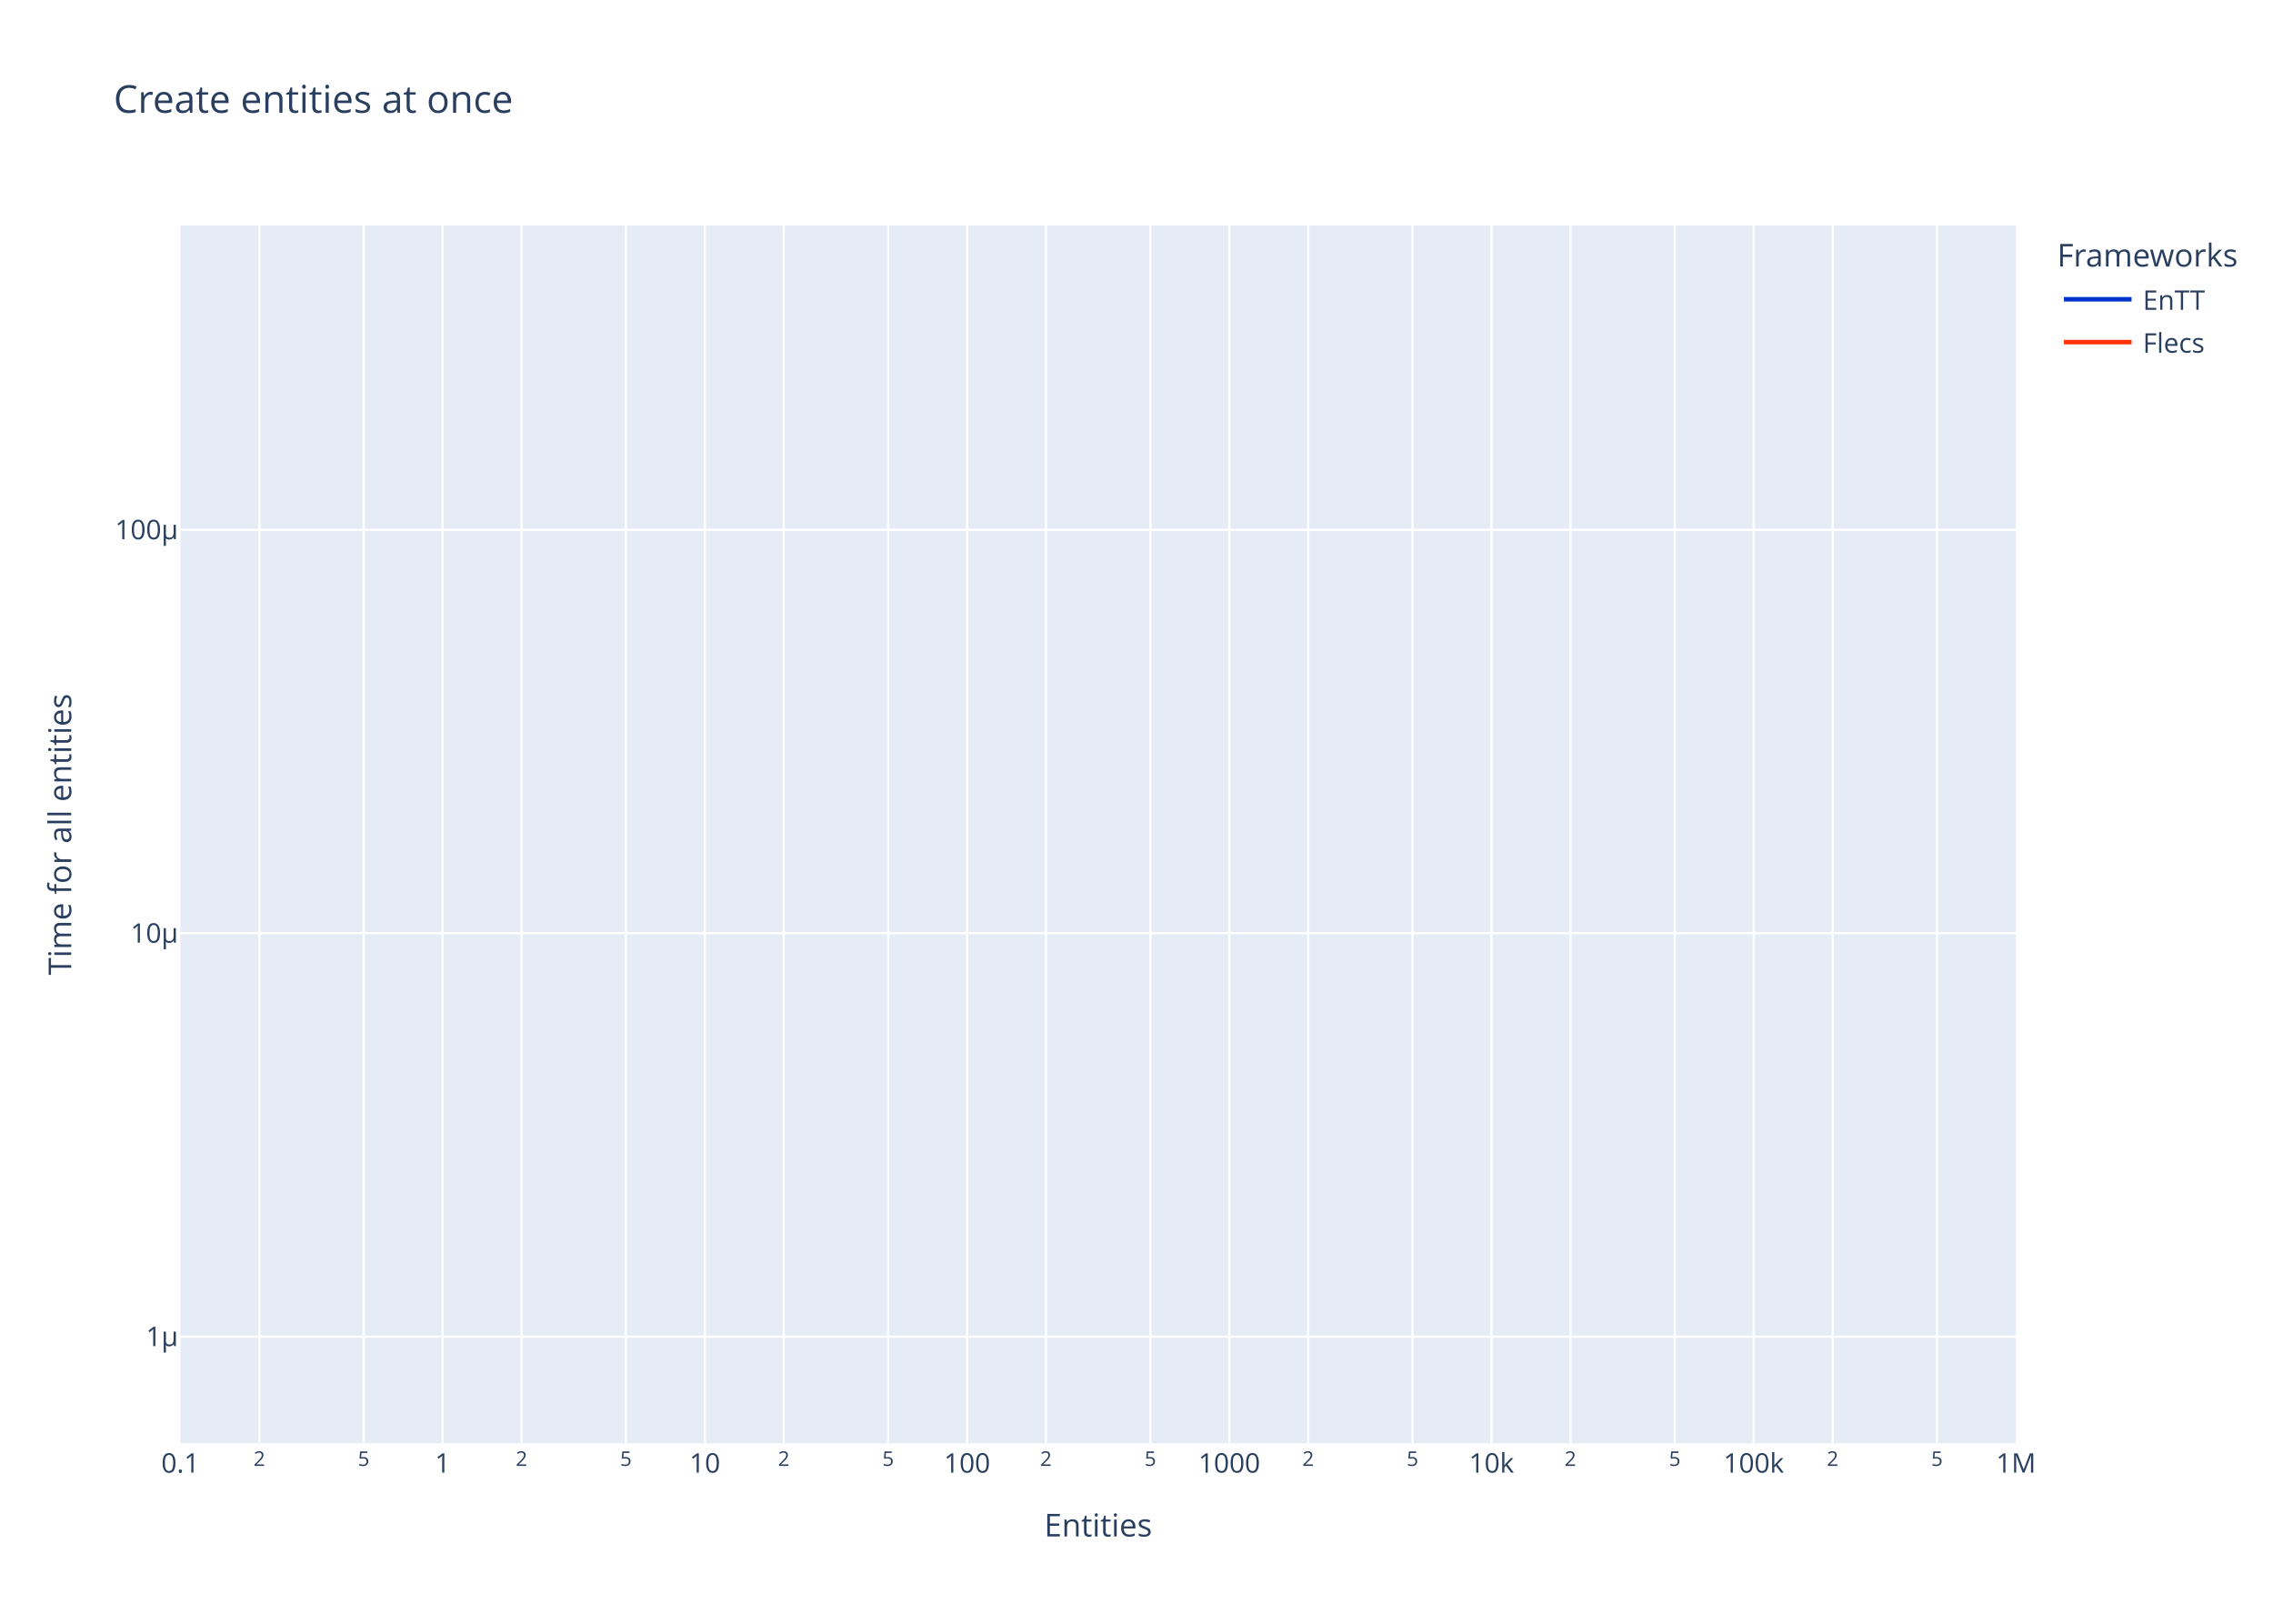
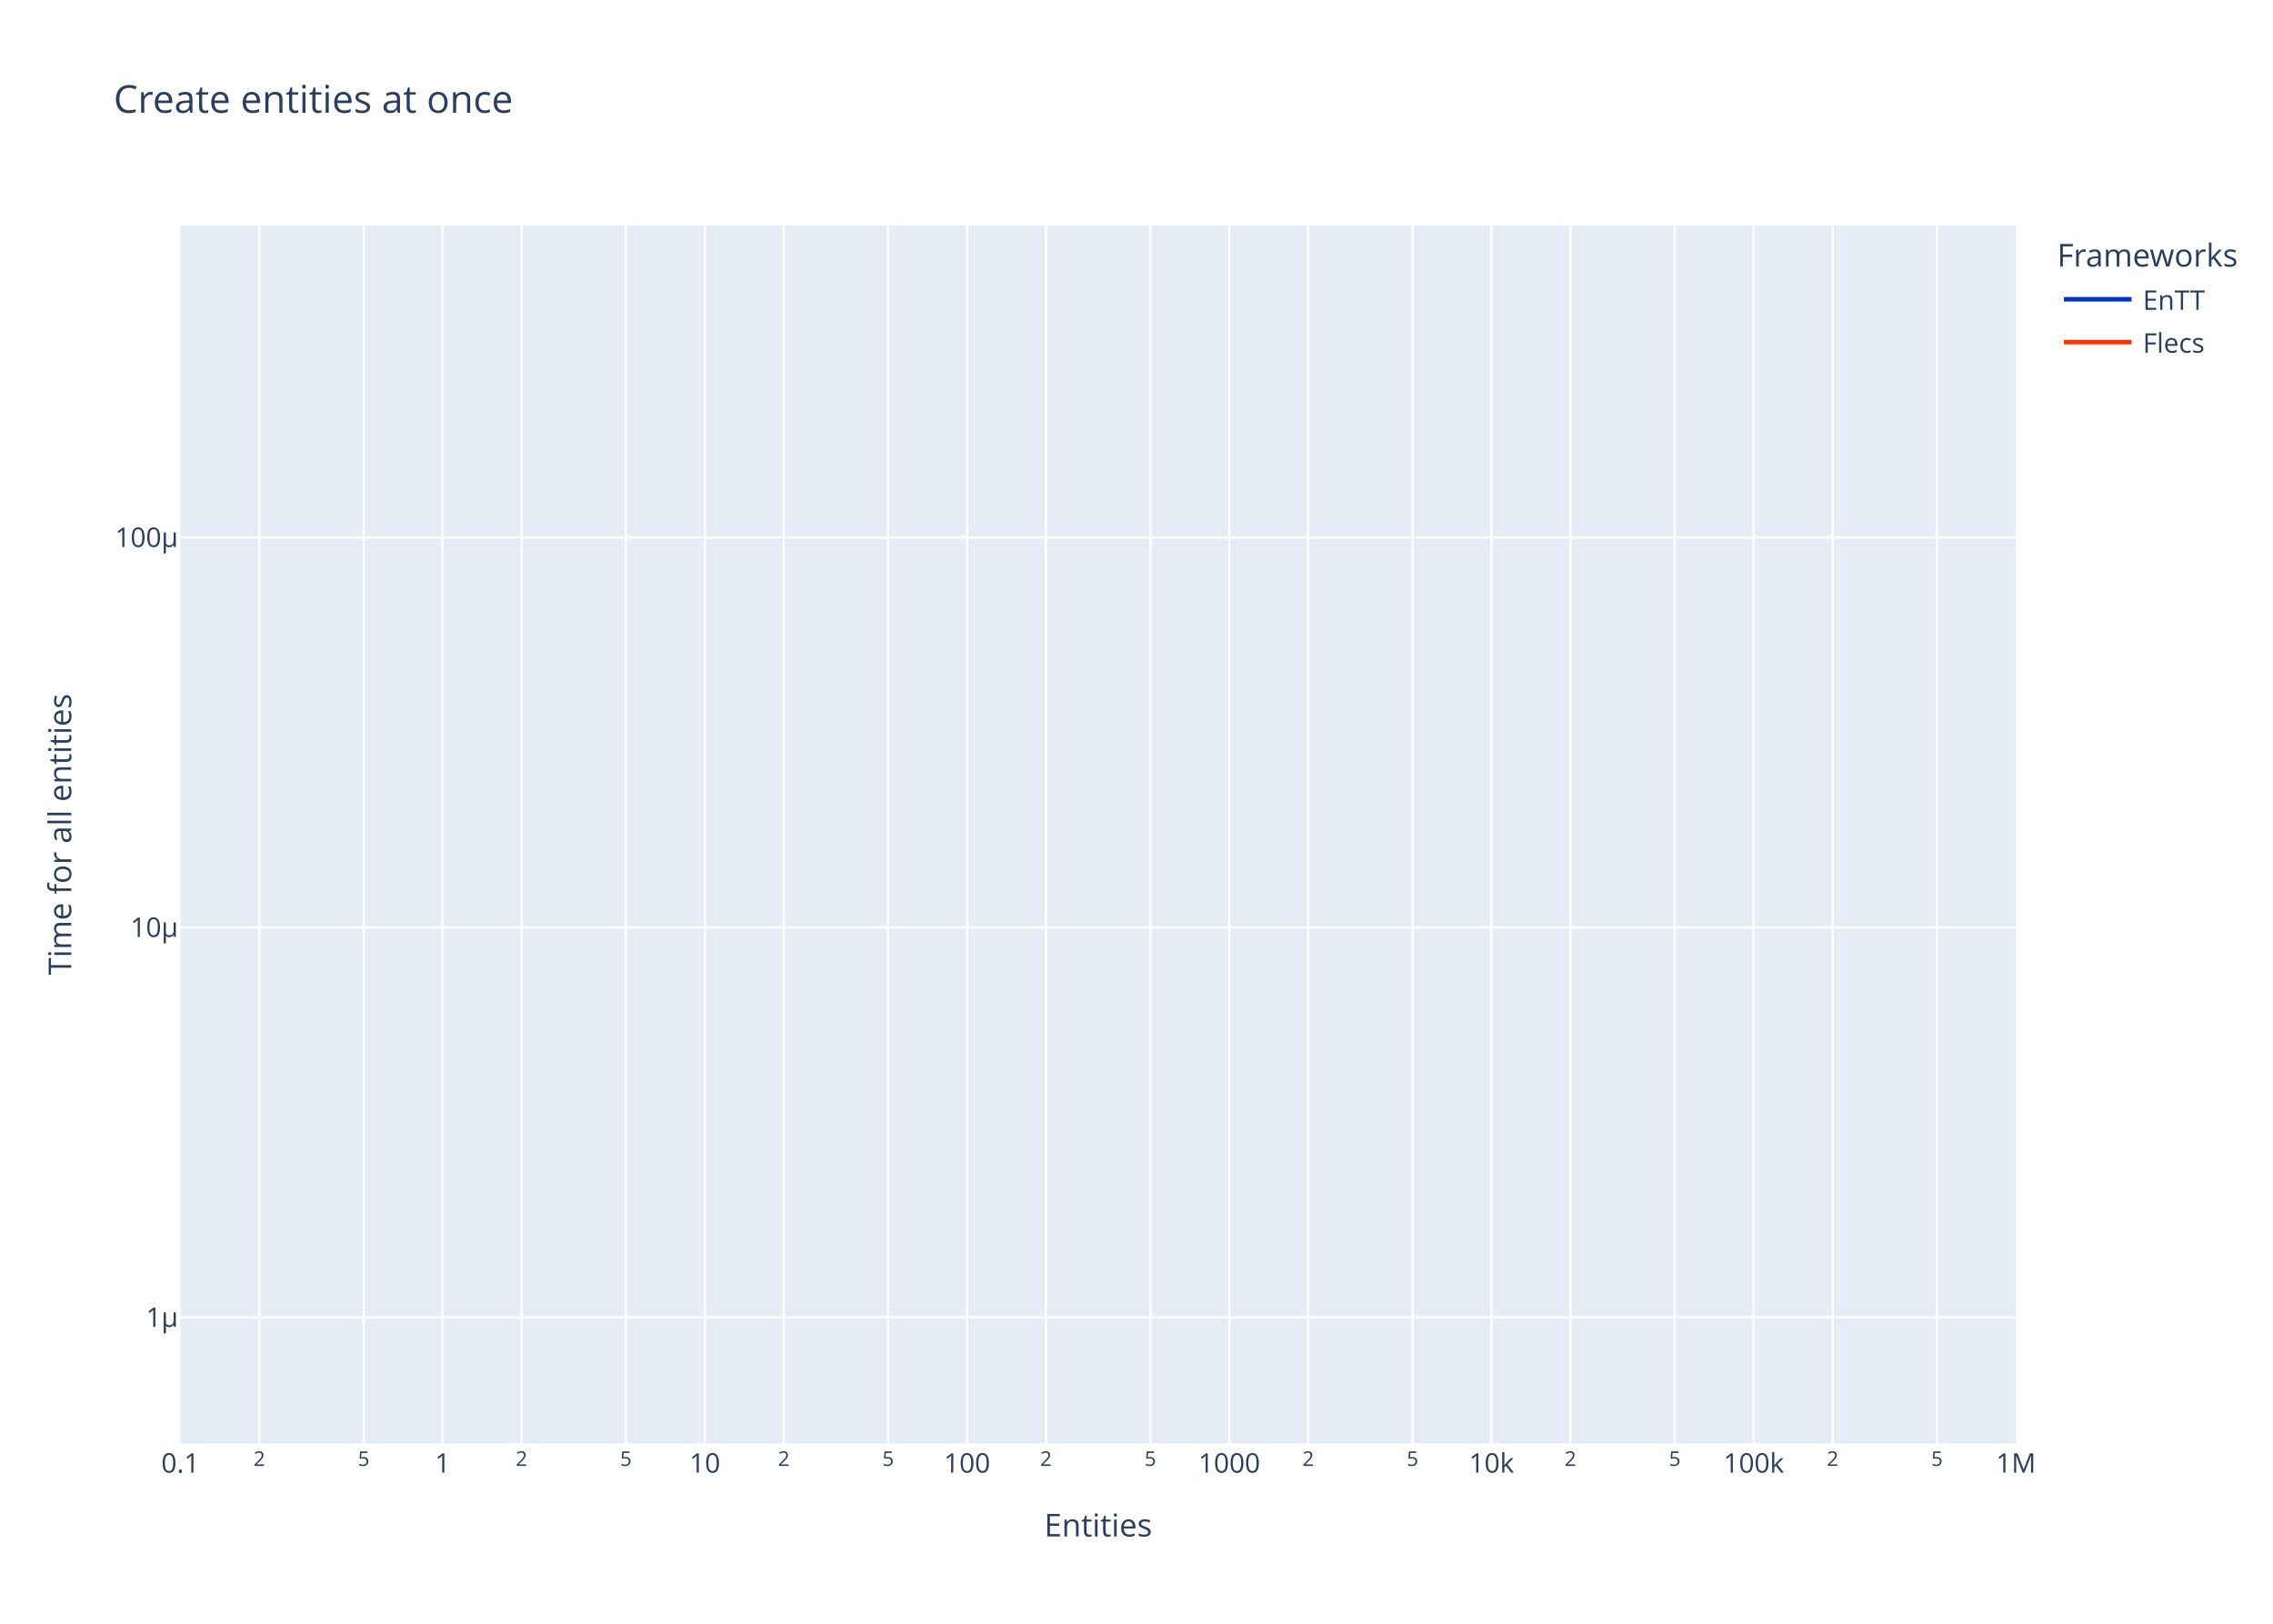
<svg xmlns="http://www.w3.org/2000/svg" class="main-svg" width="1008" height="720" style="" viewBox="0 0 1008 720">
  <rect x="0" y="0" width="1008" height="720" style="fill: rgb(255, 255, 255); fill-opacity: 1;" />
-   <defs id="defs-c80387">
+   <defs id="defs-7e994e">
    <g class="clips">
-       <clipPath id="clipc80387xyplot" class="plotclip">
+       <clipPath id="clip7e994exyplot" class="plotclip">
        <rect width="814" height="540" />
      </clipPath>
-       <clipPath class="axesclip" id="clipc80387x">
+       <clipPath class="axesclip" id="clip7e994ex">
        <rect x="80" y="0" width="814" height="720" />
      </clipPath>
-       <clipPath class="axesclip" id="clipc80387y">
+       <clipPath class="axesclip" id="clip7e994ey">
        <rect x="0" y="100" width="1008" height="540" />
      </clipPath>
-       <clipPath class="axesclip" id="clipc80387xy">
+       <clipPath class="axesclip" id="clip7e994exy">
        <rect x="80" y="100" width="814" height="540" />
      </clipPath>
    </g>
    <g class="gradients" />
    <g class="patterns" />
  </defs>
  <g class="bglayer">
    <rect class="bg" x="80" y="100" width="814" height="540" style="fill: rgb(229, 236, 246); fill-opacity: 1; stroke-width: 0;" />
  </g>
  <g class="layer-below">
    <g class="imagelayer" />
    <g class="shapelayer" />
  </g>
  <g class="cartesianlayer">
    <g class="subplot xy">
      <g class="layer-subplot">
        <g class="shapelayer" />
        <g class="imagelayer" />
      </g>
      <g class="minor-gridlayer">
        <g class="x" />
        <g class="y" />
      </g>
      <g class="gridlayer">
        <g class="x">
          <path class="xgrid crisp" transform="translate(115.01,0)" d="M0,100v540" style="stroke: rgb(255, 255, 255); stroke-opacity: 1; stroke-width: 1px;" />
          <path class="xgrid crisp" transform="translate(161.28,0)" d="M0,100v540" style="stroke: rgb(255, 255, 255); stroke-opacity: 1; stroke-width: 1px;" />
          <path class="xgrid crisp" transform="translate(196.29,0)" d="M0,100v540" style="stroke: rgb(255, 255, 255); stroke-opacity: 1; stroke-width: 1px;" />
          <path class="xgrid crisp" transform="translate(231.29,0)" d="M0,100v540" style="stroke: rgb(255, 255, 255); stroke-opacity: 1; stroke-width: 1px;" />
          <path class="xgrid crisp" transform="translate(277.57,0)" d="M0,100v540" style="stroke: rgb(255, 255, 255); stroke-opacity: 1; stroke-width: 1px;" />
          <path class="xgrid crisp" transform="translate(312.57,0)" d="M0,100v540" style="stroke: rgb(255, 255, 255); stroke-opacity: 1; stroke-width: 1px;" />
          <path class="xgrid crisp" transform="translate(347.58,0)" d="M0,100v540" style="stroke: rgb(255, 255, 255); stroke-opacity: 1; stroke-width: 1px;" />
          <path class="xgrid crisp" transform="translate(393.85,0)" d="M0,100v540" style="stroke: rgb(255, 255, 255); stroke-opacity: 1; stroke-width: 1px;" />
          <path class="xgrid crisp" transform="translate(428.86,0)" d="M0,100v540" style="stroke: rgb(255, 255, 255); stroke-opacity: 1; stroke-width: 1px;" />
          <path class="xgrid crisp" transform="translate(463.86,0)" d="M0,100v540" style="stroke: rgb(255, 255, 255); stroke-opacity: 1; stroke-width: 1px;" />
          <path class="xgrid crisp" transform="translate(510.14,0)" d="M0,100v540" style="stroke: rgb(255, 255, 255); stroke-opacity: 1; stroke-width: 1px;" />
          <path class="xgrid crisp" transform="translate(545.14,0)" d="M0,100v540" style="stroke: rgb(255, 255, 255); stroke-opacity: 1; stroke-width: 1px;" />
          <path class="xgrid crisp" transform="translate(580.15,0)" d="M0,100v540" style="stroke: rgb(255, 255, 255); stroke-opacity: 1; stroke-width: 1px;" />
          <path class="xgrid crisp" transform="translate(626.42,0)" d="M0,100v540" style="stroke: rgb(255, 255, 255); stroke-opacity: 1; stroke-width: 1px;" />
          <path class="xgrid crisp" transform="translate(661.43,0)" d="M0,100v540" style="stroke: rgb(255, 255, 255); stroke-opacity: 1; stroke-width: 1px;" />
          <path class="xgrid crisp" transform="translate(696.43,0)" d="M0,100v540" style="stroke: rgb(255, 255, 255); stroke-opacity: 1; stroke-width: 1px;" />
          <path class="xgrid crisp" transform="translate(742.71,0)" d="M0,100v540" style="stroke: rgb(255, 255, 255); stroke-opacity: 1; stroke-width: 1px;" />
          <path class="xgrid crisp" transform="translate(777.71,0)" d="M0,100v540" style="stroke: rgb(255, 255, 255); stroke-opacity: 1; stroke-width: 1px;" />
          <path class="xgrid crisp" transform="translate(812.72,0)" d="M0,100v540" style="stroke: rgb(255, 255, 255); stroke-opacity: 1; stroke-width: 1px;" />
          <path class="xgrid crisp" transform="translate(858.99,0)" d="M0,100v540" style="stroke: rgb(255, 255, 255); stroke-opacity: 1; stroke-width: 1px;" />
        </g>
        <g class="y">
-           <path class="ygrid crisp" transform="translate(0,592.69)" d="M80,0h814" style="stroke: rgb(255, 255, 255); stroke-opacity: 1; stroke-width: 1px;" />
-           <path class="ygrid crisp" transform="translate(0,413.81)" d="M80,0h814" style="stroke: rgb(255, 255, 255); stroke-opacity: 1; stroke-width: 1px;" />
-           <path class="ygrid crisp" transform="translate(0,234.92)" d="M80,0h814" style="stroke: rgb(255, 255, 255); stroke-opacity: 1; stroke-width: 1px;" />
+           <path class="ygrid crisp" transform="translate(0,584.15)" d="M80,0h814" style="stroke: rgb(255, 255, 255); stroke-opacity: 1; stroke-width: 1px;" />
+           <path class="ygrid crisp" transform="translate(0,411.24)" d="M80,0h814" style="stroke: rgb(255, 255, 255); stroke-opacity: 1; stroke-width: 1px;" />
+           <path class="ygrid crisp" transform="translate(0,238.33)" d="M80,0h814" style="stroke: rgb(255, 255, 255); stroke-opacity: 1; stroke-width: 1px;" />
        </g>
      </g>
      <g class="zerolinelayer" />
      <g class="layer-between">
        <g class="shapelayer" />
        <g class="imagelayer" />
      </g>
      <path class="xlines-below" />
      <path class="ylines-below" />
      <g class="overlines-below" />
      <g class="xaxislayer-below" />
      <g class="yaxislayer-below" />
      <g class="overaxes-below" />
-       <g class="plot" transform="translate(80,100)" clip-path="url(#clipc80387xyplot)">
-         <g class="scatterlayer mlayer">
-           <g class="trace scatter traceac503f" style="stroke-miterlimit: 2; opacity: 1;">
-             <g class="fills" />
-             <g class="errorbars" />
-             <g class="lines">
-               <path class="js-line" d="M-16280,513" style="vector-effect: none; fill: none; stroke: rgb(0, 51, 204); stroke-opacity: 1; stroke-width: 2px; opacity: 1;" />
-             </g>
-             <g class="points" />
-             <g class="text" />
+       <g class="overplot">
+         <g class="xy" transform="translate(80,100)" clip-path="url(#clip7e994exyplot)">
+           <g class="scatterlayer mlayer">
+             <g class="trace scatter trace9bd4b9" style="stroke-miterlimit: 2; opacity: 1;">
+               <g class="fills" />
+               <g class="errorbars" />
+               <g class="lines">
+                 <path class="js-line" d="M-16280,513" style="vector-effect: none; fill: none; stroke: rgb(0, 51, 204); stroke-opacity: 1; stroke-width: 2px; opacity: 1;" />
+               </g>
+               <g class="points" />
+               <g class="text" />
+             </g>
+             <g class="trace scatter tracedeee8d" style="stroke-miterlimit: 2; opacity: 1;">
+               <g class="fills" />
+               <g class="errorbars" />
+               <g class="lines">
+                 <path class="js-line" d="M-16280,27" style="vector-effect: none; fill: none; stroke: rgb(255, 51, 0); stroke-opacity: 1; stroke-width: 2px; opacity: 1;" />
+               </g>
+               <g class="points" />
+               <g class="text" />
+             </g>
          </g>
-           <g class="trace scatter trace998057" style="stroke-miterlimit: 2; opacity: 1;">
-             <g class="fills" />
-             <g class="errorbars" />
-             <g class="lines">
-               <path class="js-line" d="M-16280,27" style="vector-effect: none; fill: none; stroke: rgb(255, 51, 0); stroke-opacity: 1; stroke-width: 2px; opacity: 1;" />
-             </g>
-             <g class="points" />
-             <g class="text" />
-           </g>
-         </g>
-       </g>
-       <g class="overplot" />
+         </g>
+       </g>
      <path class="xlines-above crisp" d="M0,0" style="fill: none;" />
      <path class="ylines-above crisp" d="M0,0" style="fill: none;" />
      <g class="overlines-above" />
      <g class="xaxislayer-above">
        <g class="xtick">
          <text text-anchor="middle" x="0" y="653" transform="translate(80,0)" style="font-family: 'Open Sans', verdana, arial, sans-serif; font-size: 12px; fill: rgb(42, 63, 95); fill-opacity: 1; white-space: pre; opacity: 1;">0.1</text>
        </g>
        <g class="xtick">
          <text text-anchor="middle" x="0" y="650" style="font-family: 'Open Sans', verdana, arial, sans-serif; font-size: 9px; fill: rgb(42, 63, 95); fill-opacity: 1; white-space: pre; opacity: 1;" transform="translate(115.01,0)">2</text>
        </g>
        <g class="xtick">
          <text text-anchor="middle" x="0" y="650" style="font-family: 'Open Sans', verdana, arial, sans-serif; font-size: 9px; fill: rgb(42, 63, 95); fill-opacity: 1; white-space: pre; opacity: 1;" transform="translate(161.28,0)">5</text>
        </g>
        <g class="xtick">
          <text text-anchor="middle" x="0" y="653" style="font-family: 'Open Sans', verdana, arial, sans-serif; font-size: 12px; fill: rgb(42, 63, 95); fill-opacity: 1; white-space: pre; opacity: 1;" transform="translate(196.29,0)">1</text>
        </g>
        <g class="xtick">
          <text text-anchor="middle" x="0" y="650" style="font-family: 'Open Sans', verdana, arial, sans-serif; font-size: 9px; fill: rgb(42, 63, 95); fill-opacity: 1; white-space: pre; opacity: 1;" transform="translate(231.29,0)">2</text>
        </g>
        <g class="xtick">
          <text text-anchor="middle" x="0" y="650" style="font-family: 'Open Sans', verdana, arial, sans-serif; font-size: 9px; fill: rgb(42, 63, 95); fill-opacity: 1; white-space: pre; opacity: 1;" transform="translate(277.57,0)">5</text>
        </g>
        <g class="xtick">
          <text text-anchor="middle" x="0" y="653" style="font-family: 'Open Sans', verdana, arial, sans-serif; font-size: 12px; fill: rgb(42, 63, 95); fill-opacity: 1; white-space: pre; opacity: 1;" transform="translate(312.57,0)">10</text>
        </g>
        <g class="xtick">
          <text text-anchor="middle" x="0" y="650" style="font-family: 'Open Sans', verdana, arial, sans-serif; font-size: 9px; fill: rgb(42, 63, 95); fill-opacity: 1; white-space: pre; opacity: 1;" transform="translate(347.58,0)">2</text>
        </g>
        <g class="xtick">
          <text text-anchor="middle" x="0" y="650" style="font-family: 'Open Sans', verdana, arial, sans-serif; font-size: 9px; fill: rgb(42, 63, 95); fill-opacity: 1; white-space: pre; opacity: 1;" transform="translate(393.85,0)">5</text>
        </g>
        <g class="xtick">
          <text text-anchor="middle" x="0" y="653" style="font-family: 'Open Sans', verdana, arial, sans-serif; font-size: 12px; fill: rgb(42, 63, 95); fill-opacity: 1; white-space: pre; opacity: 1;" transform="translate(428.86,0)">100</text>
        </g>
        <g class="xtick">
          <text text-anchor="middle" x="0" y="650" style="font-family: 'Open Sans', verdana, arial, sans-serif; font-size: 9px; fill: rgb(42, 63, 95); fill-opacity: 1; white-space: pre; opacity: 1;" transform="translate(463.86,0)">2</text>
        </g>
        <g class="xtick">
          <text text-anchor="middle" x="0" y="650" style="font-family: 'Open Sans', verdana, arial, sans-serif; font-size: 9px; fill: rgb(42, 63, 95); fill-opacity: 1; white-space: pre; opacity: 1;" transform="translate(510.14,0)">5</text>
        </g>
        <g class="xtick">
          <text text-anchor="middle" x="0" y="653" style="font-family: 'Open Sans', verdana, arial, sans-serif; font-size: 12px; fill: rgb(42, 63, 95); fill-opacity: 1; white-space: pre; opacity: 1;" transform="translate(545.14,0)">1000</text>
        </g>
        <g class="xtick">
          <text text-anchor="middle" x="0" y="650" style="font-family: 'Open Sans', verdana, arial, sans-serif; font-size: 9px; fill: rgb(42, 63, 95); fill-opacity: 1; white-space: pre; opacity: 1;" transform="translate(580.15,0)">2</text>
        </g>
        <g class="xtick">
          <text text-anchor="middle" x="0" y="650" style="font-family: 'Open Sans', verdana, arial, sans-serif; font-size: 9px; fill: rgb(42, 63, 95); fill-opacity: 1; white-space: pre; opacity: 1;" transform="translate(626.42,0)">5</text>
        </g>
        <g class="xtick">
          <text text-anchor="middle" x="0" y="653" style="font-family: 'Open Sans', verdana, arial, sans-serif; font-size: 12px; fill: rgb(42, 63, 95); fill-opacity: 1; white-space: pre; opacity: 1;" transform="translate(661.43,0)">10k</text>
        </g>
        <g class="xtick">
          <text text-anchor="middle" x="0" y="650" style="font-family: 'Open Sans', verdana, arial, sans-serif; font-size: 9px; fill: rgb(42, 63, 95); fill-opacity: 1; white-space: pre; opacity: 1;" transform="translate(696.43,0)">2</text>
        </g>
        <g class="xtick">
          <text text-anchor="middle" x="0" y="650" style="font-family: 'Open Sans', verdana, arial, sans-serif; font-size: 9px; fill: rgb(42, 63, 95); fill-opacity: 1; white-space: pre; opacity: 1;" transform="translate(742.71,0)">5</text>
        </g>
        <g class="xtick">
          <text text-anchor="middle" x="0" y="653" style="font-family: 'Open Sans', verdana, arial, sans-serif; font-size: 12px; fill: rgb(42, 63, 95); fill-opacity: 1; white-space: pre; opacity: 1;" transform="translate(777.71,0)">100k</text>
        </g>
        <g class="xtick">
          <text text-anchor="middle" x="0" y="650" style="font-family: 'Open Sans', verdana, arial, sans-serif; font-size: 9px; fill: rgb(42, 63, 95); fill-opacity: 1; white-space: pre; opacity: 1;" transform="translate(812.72,0)">2</text>
        </g>
        <g class="xtick">
          <text text-anchor="middle" x="0" y="650" style="font-family: 'Open Sans', verdana, arial, sans-serif; font-size: 9px; fill: rgb(42, 63, 95); fill-opacity: 1; white-space: pre; opacity: 1;" transform="translate(858.99,0)">5</text>
        </g>
        <g class="xtick">
          <text text-anchor="middle" x="0" y="653" style="font-family: 'Open Sans', verdana, arial, sans-serif; font-size: 12px; fill: rgb(42, 63, 95); fill-opacity: 1; white-space: pre; opacity: 1;" transform="translate(894,0)">1M</text>
        </g>
      </g>
      <g class="yaxislayer-above">
        <g class="ytick">
-           <text text-anchor="end" x="79" y="4.2" transform="translate(0,592.69)" style="font-family: 'Open Sans', verdana, arial, sans-serif; font-size: 12px; fill: rgb(42, 63, 95); fill-opacity: 1; white-space: pre; opacity: 1;">1µ</text>
+           <text text-anchor="end" x="79" y="4.2" transform="translate(0,584.15)" style="font-family: 'Open Sans', verdana, arial, sans-serif; font-size: 12px; fill: rgb(42, 63, 95); fill-opacity: 1; white-space: pre; opacity: 1;">1µ</text>
        </g>
        <g class="ytick">
-           <text text-anchor="end" x="79" y="4.2" style="font-family: 'Open Sans', verdana, arial, sans-serif; font-size: 12px; fill: rgb(42, 63, 95); fill-opacity: 1; white-space: pre; opacity: 1;" transform="translate(0,413.81)">10µ</text>
+           <text text-anchor="end" x="79" y="4.2" style="font-family: 'Open Sans', verdana, arial, sans-serif; font-size: 12px; fill: rgb(42, 63, 95); fill-opacity: 1; white-space: pre; opacity: 1;" transform="translate(0,411.24)">10µ</text>
        </g>
        <g class="ytick">
-           <text text-anchor="end" x="79" y="4.2" style="font-family: 'Open Sans', verdana, arial, sans-serif; font-size: 12px; fill: rgb(42, 63, 95); fill-opacity: 1; white-space: pre; opacity: 1;" transform="translate(0,234.92)">100µ</text>
+           <text text-anchor="end" x="79" y="4.2" style="font-family: 'Open Sans', verdana, arial, sans-serif; font-size: 12px; fill: rgb(42, 63, 95); fill-opacity: 1; white-space: pre; opacity: 1;" transform="translate(0,238.33)">100µ</text>
        </g>
      </g>
      <g class="overaxes-above" />
    </g>
  </g>
  <g class="polarlayer" />
  <g class="smithlayer" />
  <g class="ternarylayer" />
  <g class="geolayer" />
  <g class="funnelarealayer" />
  <g class="pielayer" />
  <g class="iciclelayer" />
  <g class="treemaplayer" />
  <g class="sunburstlayer" />
  <g class="glimages" />
-   <defs id="topdefs-c80387">
+   <defs id="topdefs-7e994e">
    <g class="clips" />
-     <clipPath id="legendc80387">
+     <clipPath id="legend7e994e">
      <rect width="86" height="67" x="0" y="0" />
    </clipPath>
  </defs>
  <g class="layer-above">
    <g class="imagelayer" />
    <g class="shapelayer" />
  </g>
  <g class="infolayer">
    <g class="legend" pointer-events="all" transform="translate(910.28,100)">
      <rect class="bg" shape-rendering="crispEdges" width="86" height="67" x="0" y="0" style="stroke: rgb(68, 68, 68); stroke-opacity: 1; fill: rgb(255, 255, 255); fill-opacity: 1; stroke-width: 0px;" />
-       <g class="scrollbox" transform="" clip-path="url(#legendc80387)">
+       <g class="scrollbox" transform="" clip-path="url(#legend7e994e)">
        <text class="legendtitletext" text-anchor="start" x="2" y="18.2" style="font-family: 'Open Sans', verdana, arial, sans-serif; font-size: 14px; fill: rgb(42, 63, 95); fill-opacity: 1; white-space: pre;">Frameworks</text>
        <g class="groups" transform="">
          <g class="traces" transform="translate(0,32.7)" style="opacity: 1;">
            <text class="legendtext" text-anchor="start" x="40" y="4.68" style="font-family: 'Open Sans', verdana, arial, sans-serif; font-size: 12px; fill: rgb(42, 63, 95); fill-opacity: 1; white-space: pre;">EnTT</text>
            <g class="layers" style="opacity: 1;">
              <g class="legendfill" />
              <g class="legendlines">
                <path class="js-line" d="M5,0h30" style="fill: none; stroke: rgb(0, 51, 204); stroke-opacity: 1; stroke-width: 2px;" />
              </g>
              <g class="legendsymbols">
                <g class="legendpoints" />
              </g>
            </g>
            <rect class="legendtoggle" x="0" y="-9.5" width="67.688" height="19" style="fill: rgb(0, 0, 0); fill-opacity: 0;" />
          </g>
        </g>
        <g class="groups" transform="">
          <g class="traces" transform="translate(0,51.7)" style="opacity: 1;">
            <text class="legendtext" text-anchor="start" x="40" y="4.68" style="font-family: 'Open Sans', verdana, arial, sans-serif; font-size: 12px; fill: rgb(42, 63, 95); fill-opacity: 1; white-space: pre;">Flecs</text>
            <g class="layers" style="opacity: 1;">
              <g class="legendfill" />
              <g class="legendlines">
                <path class="js-line" d="M5,0h30" style="fill: none; stroke: rgb(255, 51, 0); stroke-opacity: 1; stroke-width: 2px;" />
              </g>
              <g class="legendsymbols">
                <g class="legendpoints" />
              </g>
            </g>
            <rect class="legendtoggle" x="0" y="-9.5" width="67.688" height="19" style="fill: rgb(0, 0, 0); fill-opacity: 0;" />
          </g>
        </g>
      </g>
      <rect class="scrollbar" rx="20" ry="3" width="0" height="0" x="0" y="0" style="fill: rgb(128, 139, 164); fill-opacity: 1;" />
    </g>
    <g class="g-gtitle">
-       <text class="gtitle" x="50.4" y="50" text-anchor="start" dy="0em" style="font-family: 'Open Sans', verdana, arial, sans-serif; font-size: 17px; fill: rgb(42, 63, 95); opacity: 1; white-space: pre;">Create entities at once</text>
+       <text class="gtitle" x="50.4" y="50" text-anchor="start" dy="0em" style="opacity: 1; font-family: 'Open Sans', verdana, arial, sans-serif; font-size: 17px; fill: rgb(42, 63, 95); fill-opacity: 1; white-space: pre;">Create entities at once</text>
    </g>
    <g class="g-xtitle">
-       <text class="xtitle" x="487" y="681.3" text-anchor="middle" style="font-family: 'Open Sans', verdana, arial, sans-serif; font-size: 14px; fill: rgb(42, 63, 95); opacity: 1; white-space: pre;">Entities</text>
+       <text class="xtitle" x="487" y="681.3" text-anchor="middle" style="opacity: 1; font-family: 'Open Sans', verdana, arial, sans-serif; font-size: 14px; fill: rgb(42, 63, 95); fill-opacity: 1; white-space: pre;">Entities</text>
    </g>
    <g class="g-ytitle">
-       <text class="ytitle" transform="rotate(-90,31.58438,370)" x="31.584" y="370" text-anchor="middle" style="font-family: 'Open Sans', verdana, arial, sans-serif; font-size: 14px; fill: rgb(42, 63, 95); opacity: 1; white-space: pre;">Time for all entities</text>
+       <text class="ytitle" transform="rotate(-90,31.58438,370)" x="31.584" y="370" text-anchor="middle" style="opacity: 1; font-family: 'Open Sans', verdana, arial, sans-serif; font-size: 14px; fill: rgb(42, 63, 95); fill-opacity: 1; white-space: pre;">Time for all entities</text>
    </g>
  </g>
</svg>
